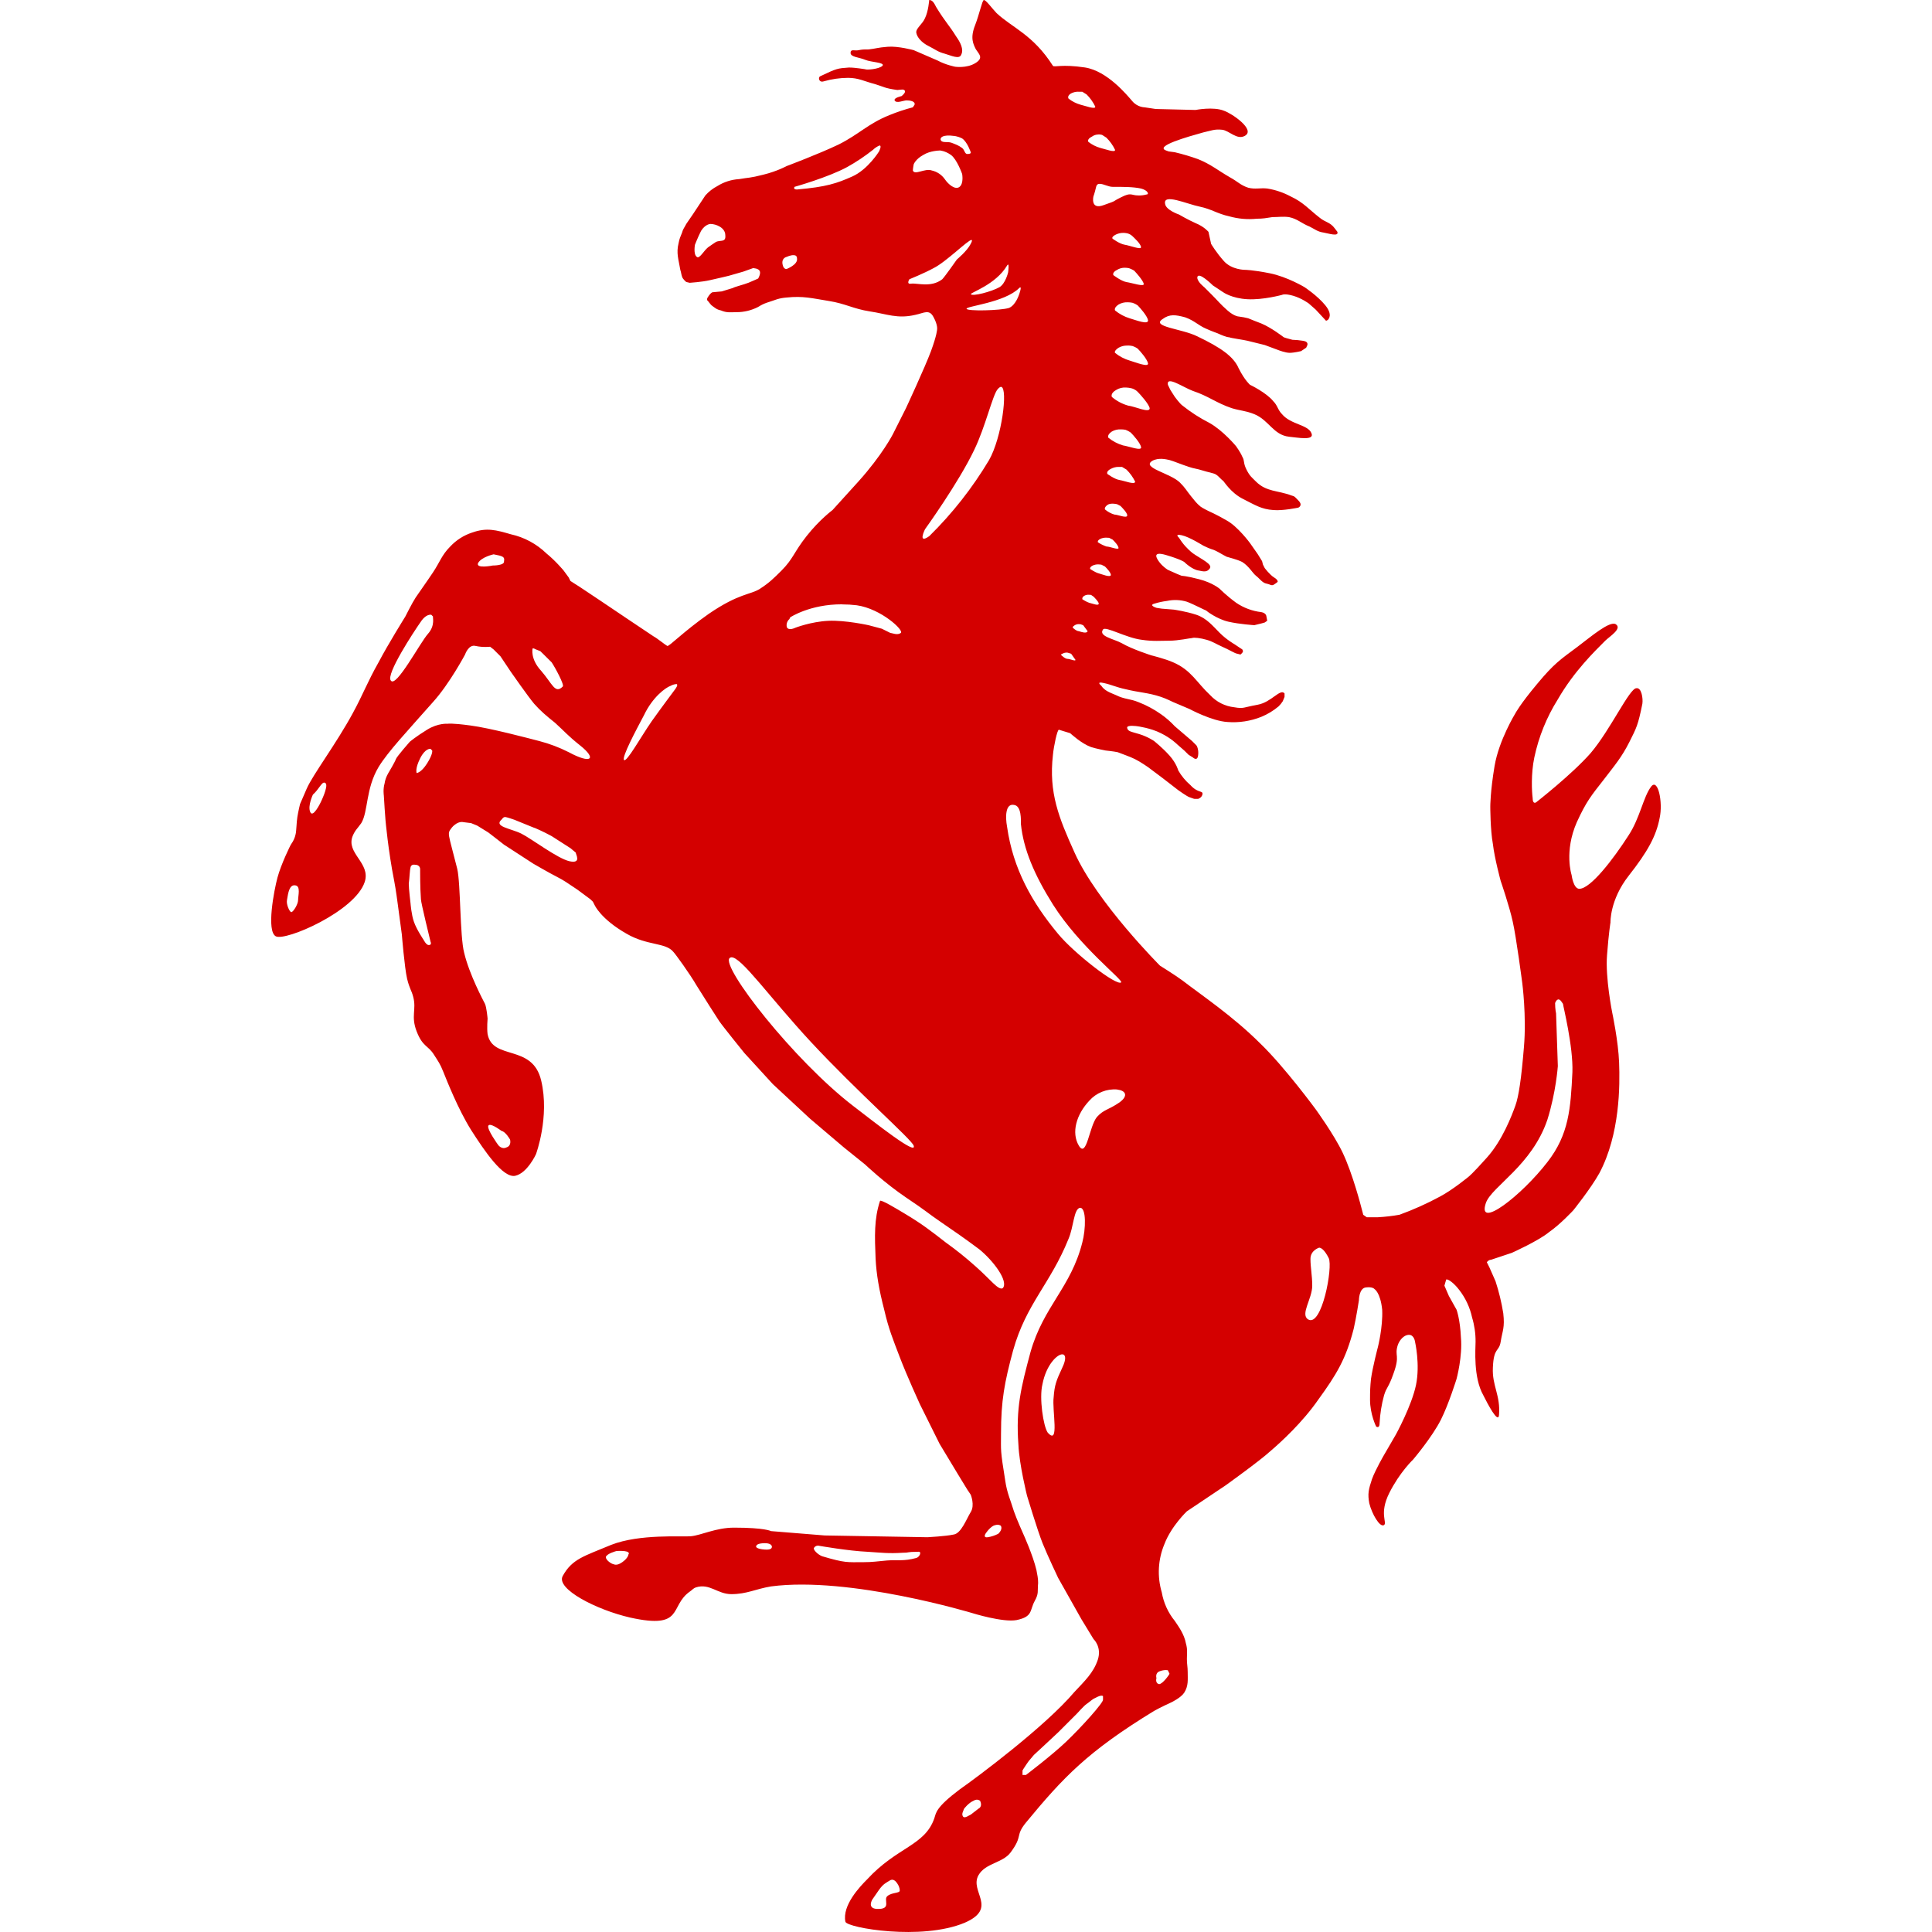
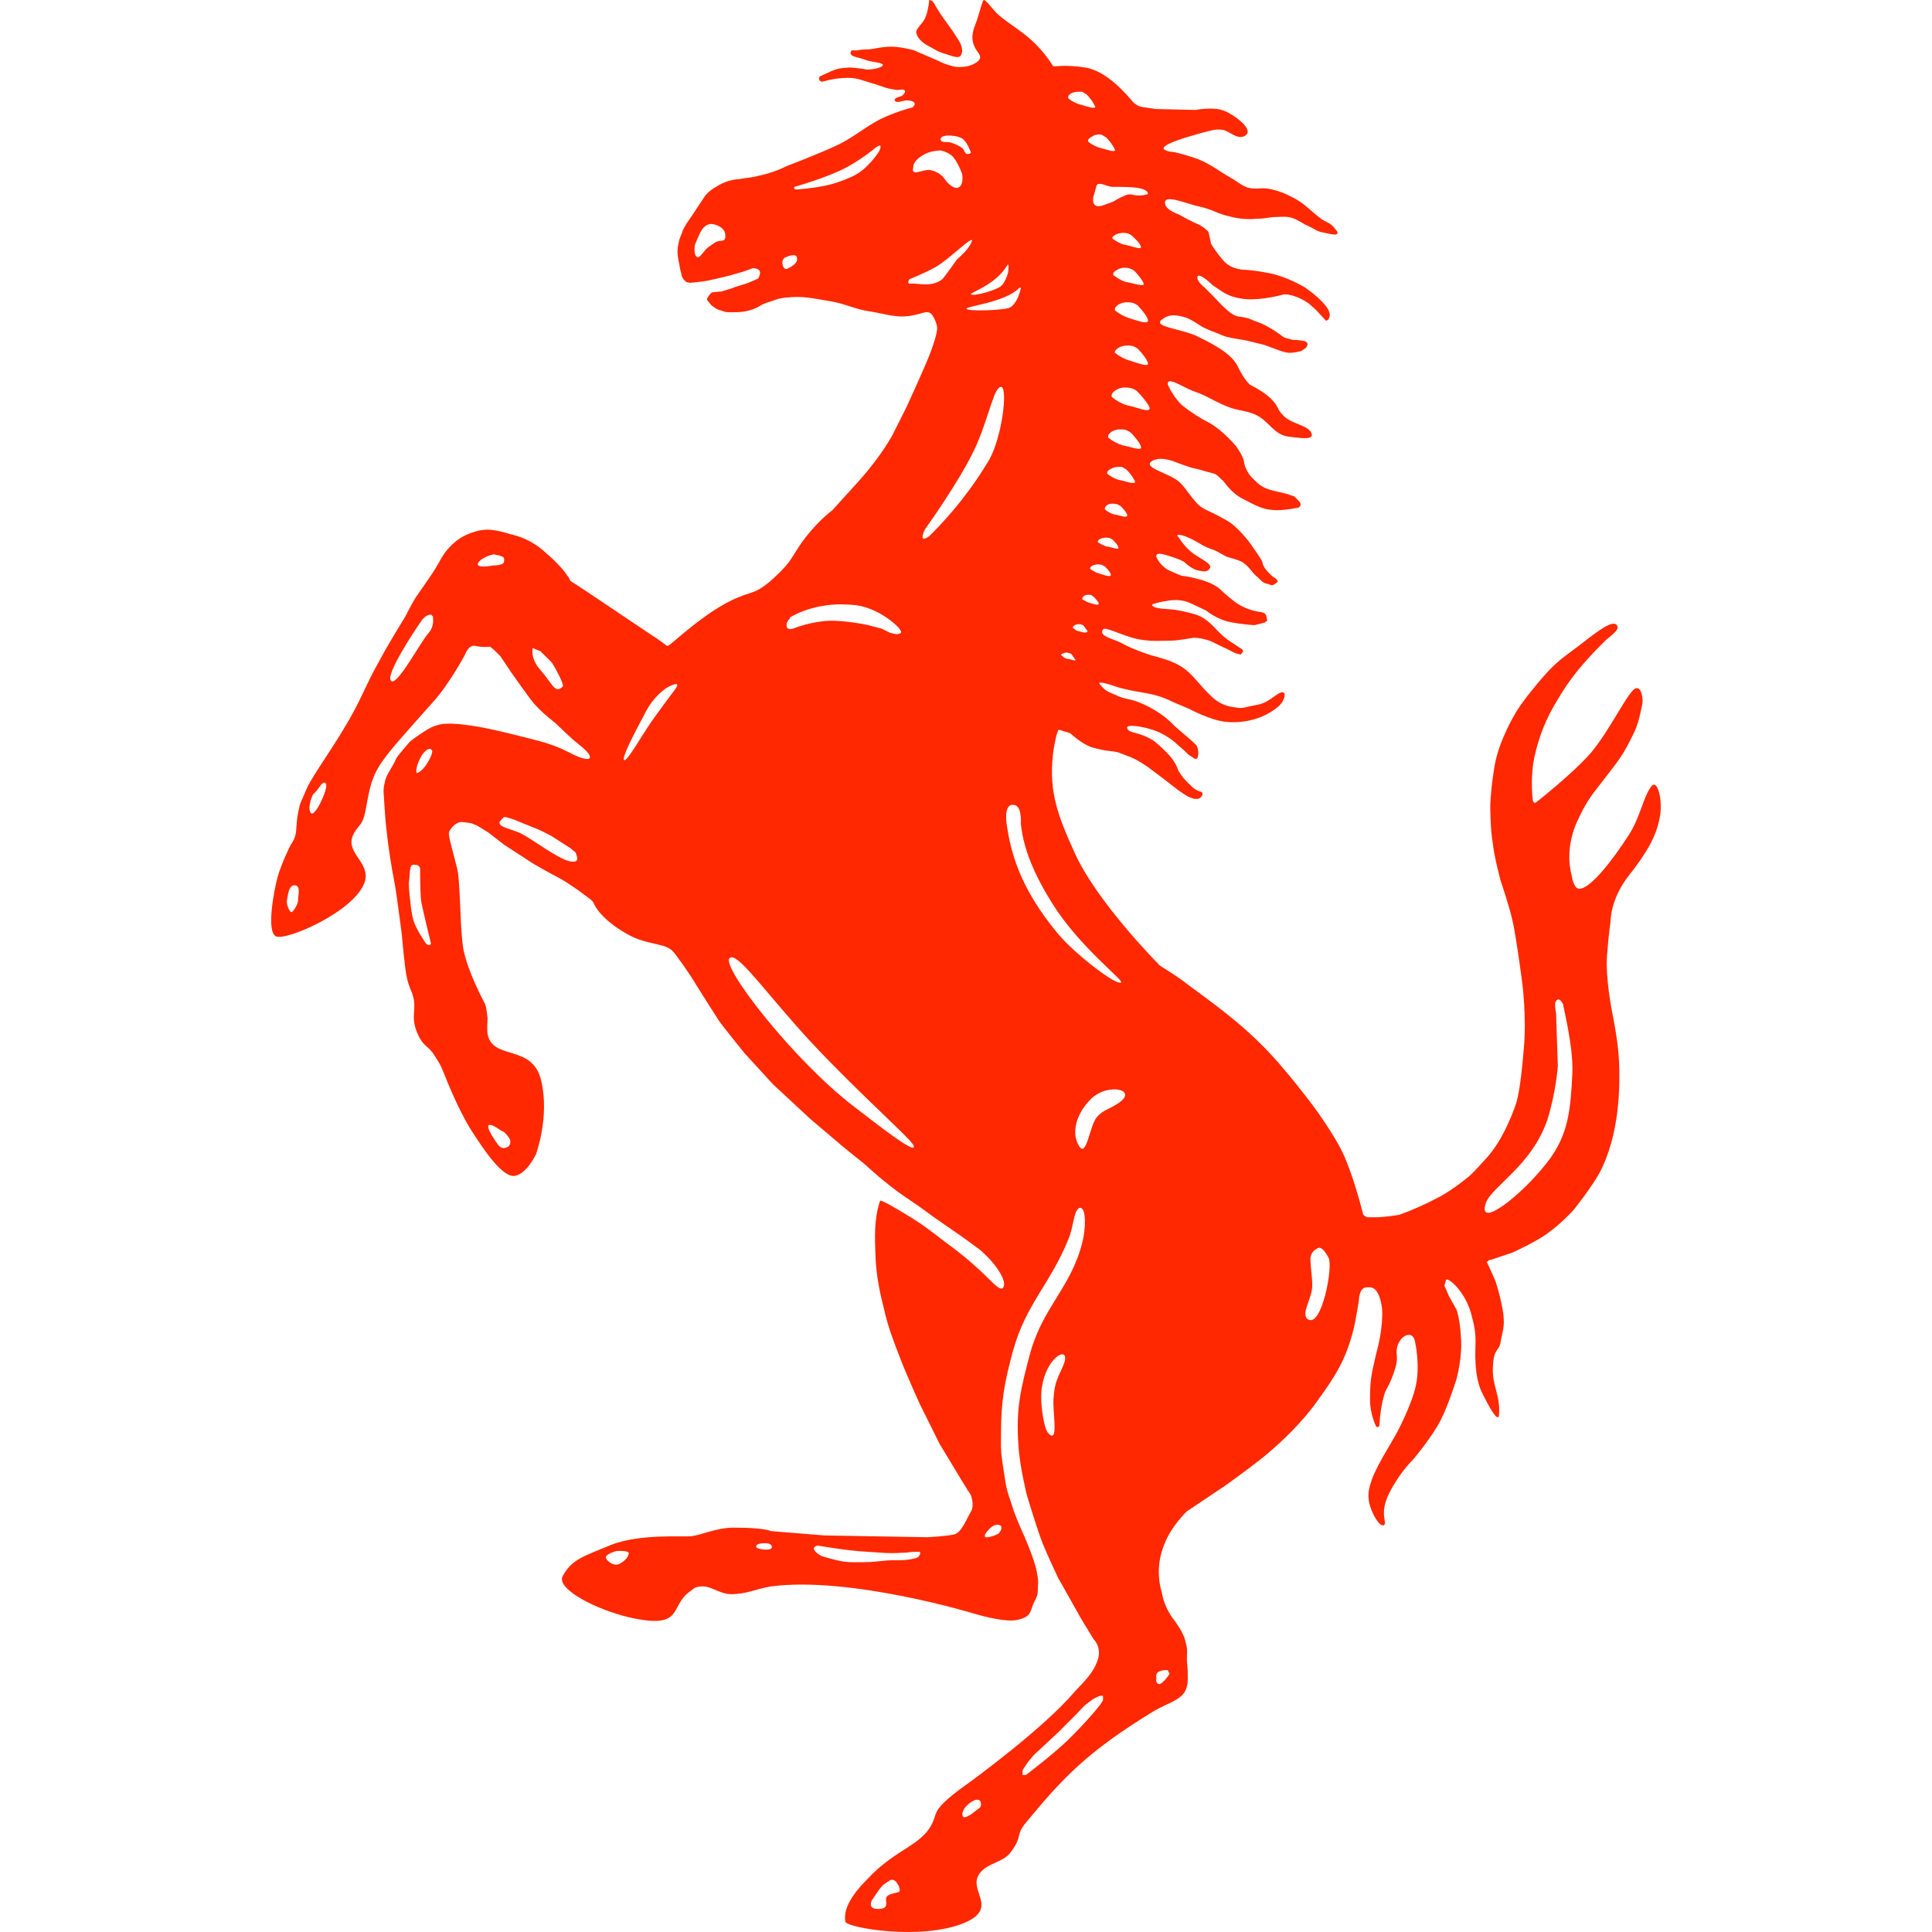
- <svg xmlns="http://www.w3.org/2000/svg" fill="#D40000" role="img" viewBox="0 0 24 24">
+ <svg xmlns="http://www.w3.org/2000/svg" fill="#FF2800" role="img" viewBox="0 0 24 24">
  <path d="M11.543 0s-.01.141-.053.227c-.032.075-.118.128-.107.182.01.054.064.119.15.162.086.043.117.074.203.096.075.021.184.076.205.011.033-.064-.01-.151-.064-.226-.086-.14-.13-.172-.248-.365C11.607.044 11.586 0 11.543 0zm.678 0c-.022.011-.054.174-.108.313-.064.161-.022.236.01.3.043.065.098.108-.01.173-.107.064-.248.043-.248.043s-.118-.023-.215-.076a23.832 23.832 0 0 0-.3-.13s-.194-.053-.323-.042c-.129.01-.14.022-.236.033-.054 0-.075-.001-.129.01-.043.01-.096-.02-.096.033s.107.054.182.086c.075.032.247.031.215.074-.043.043-.204.054-.215.043-.01 0-.117-.021-.203-.021-.14.01-.15.01-.353.107-.033.01-.022.086.042.064a1.12 1.12 0 0 1 .301-.043c.13 0 .203.044.332.077.108.032.118.052.28.074.032 0 .095-.022.095.021 0 .022-.043.055-.043.055s-.096.02-.086.053c.022.043.108 0 .15 0 .044 0 .11.012.098.054l-.021.032a2.312 2.312 0 0 0-.291.097c-.269.108-.375.237-.633.366-.247.118-.644.267-.644.267s-.118.065-.29.107c-.171.044-.182.034-.3.055a.571.571 0 0 0-.27.086.52.52 0 0 0-.15.117l-.15.227-.087.127c-.021.043-.042.064-.052.107-.022.054-.033.076-.043.13-.032.128 0 .204.021.333.011.032.011.054.022.086.01.032.052.065.052.065l.043.01s.152-.01.248-.032c.097-.021.237-.055.237-.055l.181-.052.12-.043s.075 0 .086.043c.01.032-.022.086-.022.086s-.065.03-.119.052c-.054.022-.183.054-.193.065l-.14.043-.118.011s-.022.011-.043.043c-.022.033-.022.032-.022.053.022.022.033.043.055.065.043.032.064.053.117.064.075.032.118.022.193.022a.587.587 0 0 0 .27-.065c.086-.054.118-.053.236-.096a.543.543 0 0 1 .118-.021c.204-.022.32.01.525.043.204.032.302.097.506.129.215.032.343.096.568.043.108-.022.173-.076.227.031.053.097.043.15.043.15s-.001.066-.076.27c-.076.204-.311.709-.311.709l-.162.322s-.13.257-.43.59a54.284 54.284 0 0 1-.32.353s-.161.119-.322.323c-.161.204-.163.279-.313.43-.097.096-.15.15-.268.226-.118.075-.258.053-.634.31-.322.226-.494.41-.516.399-.021-.01-.129-.098-.172-.12-.032-.02-.654-.439-.654-.439l-.258-.172-.119-.076-.021-.043-.063-.086s-.097-.118-.215-.214a.92.92 0 0 0-.441-.237c-.183-.053-.3-.086-.482-.021a.646.646 0 0 0-.27.172c-.107.107-.129.193-.215.322s-.172.248-.215.312c-.043.065-.129.237-.129.237s-.214.343-.332.568c-.14.247-.193.399-.322.635-.204.376-.495.762-.57.933l-.084.194s-.023.095-.033.16c-.011.064-.011.172-.022.215a.312.312 0 0 1-.053.119c-.01.01-.129.257-.172.418-.043.16-.14.666-.021.73.118.065.987-.31 1.105-.676.076-.236-.236-.355-.15-.57.032-.075.054-.085.107-.16.086-.14.054-.429.215-.697.118-.193.354-.442.676-.807.204-.225.398-.59.398-.59s.043-.129.13-.107c.096.021.181.01.181.01l.043.033.086.086.129.193s.216.31.29.397c.076.086.151.15.259.236.118.107.16.161.31.28.215.171.139.236-.14.085a1.82 1.82 0 0 0-.364-.138c-.128-.033-.612-.162-.859-.194-.236-.032-.28-.021-.28-.021s-.118-.012-.257.074c-.14.086-.215.15-.215.15s-.161.183-.172.215c-.01.032-.086.16-.086.16s-.044.066-.054.14c-.022.076-.01.151-.01.151l.01.16.011.15s.033.377.108.753c.021.107.043.279.043.279l.052.387s.033.409.065.548c.032.13.054.14.076.225.043.161-.032.236.043.43.075.193.14.17.215.289.054.086.074.107.117.215.043.107.183.463.344.72.172.269.398.601.549.569.15-.033.257-.268.257-.268s.172-.463.065-.914c-.108-.462-.602-.245-.666-.578-.01-.075 0-.193 0-.193s-.012-.141-.033-.184c-.022-.043-.194-.364-.258-.633-.054-.204-.043-.86-.086-1.043-.118-.472-.129-.43-.065-.515.076-.086.141-.065.141-.065l.096.012.076.031.139.086c.043.032.193.15.193.15l.365.237s.205.119.291.162c.086.043.16.096.16.096l.096.064.162.12.031.03.022.043s.076.173.398.356c.258.15.484.106.58.225.022.021.203.27.29.42.107.171.236.374.279.439.043.064.312.396.312.396l.354.387.463.43.418.355.267.215s.237.226.506.408c.258.172.268.193.44.31.128.087.3.206.472.335.172.14.366.396.291.482-.054.032-.151-.106-.334-.267a4.298 4.298 0 0 0-.375-.301c-.193-.15-.291-.227-.506-.356-.107-.064-.3-.181-.31-.16-.075.226-.066.44-.055.719.01.193.043.386.107.633.054.236.108.366.194.591.086.226.248.58.248.58l.246.495.226.375.118.193.043.064s.053.13 0 .215-.119.269-.215.28c-.097.021-.322.033-.322.033l-1.278-.022-.666-.054s-.074-.043-.46-.043c-.226 0-.409.096-.538.107-.107.01-.634-.032-.988.107-.333.14-.484.172-.602.387-.086.161.42.42.838.516.677.15.483-.14.74-.322.033-.022.044-.042.077-.053.171-.054.267.084.44.084.192 0 .3-.064.493-.096.977-.129 2.502.332 2.502.332s.377.118.549.086c.204-.043.16-.118.224-.236.054-.097.033-.117.043-.225 0-.064-.01-.096-.021-.16-.043-.183-.16-.441-.16-.441s-.087-.193-.12-.29c-.042-.139-.085-.226-.107-.376-.064-.398-.053-.365-.053-.59 0-.408.043-.634.15-1.031.162-.58.463-.827.688-1.385.065-.15.064-.365.14-.387.085-.01.075.269.032.43-.14.558-.483.794-.644 1.363-.118.44-.183.697-.15 1.148.01.247.107.635.107.635s.129.429.193.59c.065.161.193.43.193.43l.29.515.15.246s.106.097.053.258c-.054.161-.16.26-.29.399-.364.43-1.212 1.062-1.427 1.212-.3.226-.291.291-.313.356-.118.344-.462.354-.837.762-.086.086-.311.321-.268.525.021.075.945.237 1.482.012.42-.183.054-.388.172-.592.086-.15.3-.15.397-.28.16-.214.053-.203.193-.374.462-.559.763-.88 1.59-1.385.075-.043.215-.107.215-.107s.117-.055.16-.12c.054-.086.043-.16.043-.257 0-.065-.01-.096-.01-.16 0-.076.01-.119-.012-.194-.021-.118-.095-.215-.138-.28a.772.772 0 0 1-.162-.355.894.894 0 0 1 .033-.6c.086-.225.279-.407.279-.407l.482-.323s.42-.301.55-.42c.139-.118.407-.365.6-.644.226-.311.344-.505.44-.88.032-.14.065-.354.065-.354s0-.15.086-.16c.085-.011.107.02.107.02s.074.042.096.257c.01.215-.053.463-.053.463s-.065.246-.086.396c-.01.097-.012.15-.012.258 0 .183.076.334.076.334s.043.032.043-.043a1.6 1.6 0 0 1 .055-.344c.032-.107.053-.087.117-.27.086-.236.01-.213.053-.353.022-.064.076-.129.14-.129.065 0 .075.086.075.086s.065.28.012.537c-.054.258-.248.612-.248.612l-.149.257s-.107.183-.15.301c-.043.129-.055.183-.033.3.032.13.13.303.183.27.043-.032-.064-.14.065-.398s.298-.418.298-.418.237-.28.344-.494c.097-.193.194-.506.194-.506s.076-.28.054-.516c-.01-.225-.054-.343-.054-.343l-.096-.172-.055-.127.022-.076c.021-.011.097.043.162.129a.854.854 0 0 1 .16.343 1.018 1.018 0 0 1 .043.301c0 .086-.031.44.097.666.054.108.183.354.194.246.021-.247-.087-.364-.076-.59.01-.257.076-.193.097-.322.022-.14.053-.173.032-.355a2.632 2.632 0 0 0-.096-.397l-.076-.172-.032-.064s.021-.031.053-.031l.258-.086s.334-.15.463-.258c.14-.097.3-.27.3-.27s.215-.267.323-.46c.258-.484.257-1.096.246-1.376-.01-.268-.086-.623-.086-.623s-.086-.43-.064-.709c.021-.279.043-.408.043-.408s-.01-.279.226-.58c.236-.3.342-.493.385-.719.043-.193-.022-.504-.108-.386-.096.129-.137.387-.277.601-.193.301-.474.666-.613.666-.075 0-.096-.172-.096-.172s-.096-.29.065-.656c.118-.258.181-.332.332-.525.14-.183.225-.28.322-.473.086-.172.106-.204.16-.472.01-.065-.01-.204-.074-.194-.086 0-.322.517-.569.807-.236.268-.677.611-.677.611s-.043.031-.043-.055c-.01-.075-.022-.3.021-.503a2.22 2.22 0 0 1 .291-.72c.204-.354.461-.6.59-.73.054-.053.215-.151.13-.205-.076-.043-.302.15-.474.28-.214.16-.289.205-.503.463-.215.257-.27.365-.27.365s-.204.332-.258.654c-.054.322-.053.504-.053.504s0 .291.032.463c.021.182.097.46.097.46s.108.313.15.507c.044.193.118.761.118.761s.054.409.021.795c-.032.387-.064.612-.107.73-.043.119-.16.43-.354.645-.182.204-.226.236-.226.236s-.193.16-.354.246a3.743 3.743 0 0 1-.505.227 2.211 2.211 0 0 1-.268.031h-.139l-.043-.03-.023-.087s-.106-.419-.234-.687c-.108-.226-.334-.537-.334-.537s-.387-.527-.688-.817c-.344-.343-.73-.6-.967-.783-.086-.064-.279-.184-.279-.184s-.783-.783-1.062-1.406c-.194-.43-.322-.74-.268-1.213.01-.107.053-.312.074-.312l.14.043c.012.01.14.129.259.172.064.021.181.043.181.043s.097.01.15.021c.054.022.151.054.215.086.065.032.16.098.16.098l.184.138.194.15s.106.076.138.087c.032.01.054.021.065.021h.043s.044-.012.054-.055c.011-.053-.053-.01-.15-.117a.698.698 0 0 1-.15-.181s-.022-.087-.108-.184-.193-.182-.193-.182-.076-.053-.184-.086c-.107-.032-.14-.033-.15-.076-.01-.043.129-.021.129-.021s.162.021.29.086c.13.064.204.14.204.14l.086.075.055.054.052.032s.054.053.065-.022c.01-.064-.011-.118-.022-.129l-.053-.053-.214-.183a1.076 1.076 0 0 0-.172-.15 1.303 1.303 0 0 0-.28-.15c-.107-.044-.171-.033-.279-.087-.075-.032-.14-.053-.183-.117-.011-.01-.064-.055.033-.033.096.021.16.054.267.076.172.043.28.042.442.096.064.021.15.064.15.064l.203.086s.28.151.473.162a.938.938 0 0 0 .42-.064.814.814 0 0 0 .215-.13.36.36 0 0 0 .052-.064l.022-.054v-.043c-.054-.065-.16.108-.332.14-.183.033-.173.053-.291.032a.477.477 0 0 1-.3-.15c-.173-.162-.236-.312-.462-.409-.096-.043-.27-.086-.27-.086s-.236-.075-.365-.15c-.096-.054-.298-.086-.234-.172.032-.043.29.107.482.129.14.021.237.011.344.011s.258-.033.28-.033c.021-.01.106 0 .181.022.075.021.118.053.193.086.076.032.163.086.184.086l.043.011.022-.021.01-.022-.01-.021-.034-.022-.064-.043s-.096-.054-.182-.14c-.086-.086-.162-.182-.29-.225-.13-.043-.28-.064-.28-.064l-.15-.012-.065-.01s-.107-.033-.021-.054a.888.888 0 0 1 .15-.032.495.495 0 0 1 .248.01c.086.032.226.107.236.107.011.011.14.109.28.141.14.032.322.043.322.043l.086-.021.043-.012.031-.022-.01-.052s0-.044-.064-.055a.697.697 0 0 1-.313-.117c-.118-.086-.203-.172-.203-.172s-.086-.076-.258-.12c-.16-.042-.214-.042-.214-.042l-.055-.022-.117-.052s-.055-.033-.098-.086c-.043-.054-.106-.152.076-.098.183.054.225.086.225.086s.097.097.183.107c.054.011.097.022.13-.021.053-.054-.098-.118-.206-.194a.725.725 0 0 1-.172-.193s-.063-.053.034-.031c.096.021.267.129.267.129s.086.042.13.053c.031.01.118.064.161.085.032.011.13.033.193.065.086.054.13.14.172.172.043.032.076.087.13.097.053.011.063.032.095.01a.418.418 0 0 0 .043-.031s.01-.023-.043-.055-.117-.117-.117-.117l-.022-.043-.011-.043-.053-.086-.098-.14s-.15-.204-.289-.28c-.129-.075-.226-.117-.226-.117s-.064-.031-.096-.053c-.054-.043-.076-.077-.12-.13-.053-.065-.073-.106-.138-.17-.118-.118-.483-.184-.344-.27.076-.043.172-.02.215-.01.043.011.14.052.237.084.064.022.107.024.171.045.065.022.14.031.172.053.032.021.065.065.086.076.011.01.096.15.246.225.15.075.227.128.377.138.118.011.31-.03.31-.03s.055-.023.012-.077c-.053-.054-.054-.064-.097-.074-.172-.065-.31-.043-.44-.172-.053-.054-.076-.065-.119-.15-.043-.086-.02-.107-.052-.16-.022-.054-.077-.13-.077-.13s-.16-.194-.332-.29a1.955 1.955 0 0 1-.334-.215c-.032-.022-.095-.108-.095-.108l-.055-.086-.031-.064c-.022-.118.192.033.31.076.194.064.291.15.485.215.107.032.172.031.279.074.182.075.236.258.43.28.107.01.322.053.279-.044-.043-.107-.258-.107-.365-.236-.054-.054-.054-.106-.108-.16-.086-.108-.29-.205-.29-.205s-.064-.053-.14-.203c-.064-.15-.225-.26-.515-.399-.193-.096-.58-.118-.43-.215.086-.064.161-.053.28-.021.118.043.16.098.257.14.097.044.14.054.16.065.022.01.097.043.13.043.02.01.183.032.226.043l.215.053.172.064s.085.033.138.033.141-.021.141-.021l.064-.043.01-.022s.033-.053-.053-.064a.986.986 0 0 0-.128-.012l-.077-.021-.03-.01s-.151-.118-.28-.172a4.841 4.841 0 0 1-.162-.064l-.053-.012-.064-.01s-.055 0-.141-.076c-.086-.075-.118-.118-.193-.193l-.096-.096s-.086-.066-.086-.12c.01-.085.193.098.193.098l.13.086s.107.076.3.086c.193.011.43-.054.43-.054s.031-.02.138.011.194.096.194.096l.086.076.129.139.021-.01c.01-.01.065-.065-.031-.183-.097-.119-.258-.225-.258-.225s-.215-.129-.43-.172c-.214-.043-.312-.043-.312-.043s-.161 0-.258-.107c-.097-.108-.16-.215-.16-.215l-.033-.15s-.053-.065-.16-.108c-.097-.043-.206-.107-.206-.107s-.16-.054-.172-.13c-.032-.139.27 0 .43.032.15.032.215.087.365.12a.915.915 0 0 0 .344.03c.075 0 .118-.008.193-.02.076 0 .13-.01.206 0 .107.022.15.075.257.118.065.032.097.063.172.074.065.011.194.055.172-.01l-.033-.043c-.054-.075-.117-.075-.182-.128-.14-.108-.204-.193-.365-.268a.932.932 0 0 0-.29-.098c-.087-.01-.151.012-.237-.01-.097-.032-.128-.075-.225-.128-.15-.086-.237-.162-.398-.227a2.663 2.663 0 0 0-.29-.086l-.076-.01-.03-.011c-.151-.054.267-.171.46-.225.097-.021.14-.044.236-.033.086.01.183.13.28.076.14-.075-.161-.28-.258-.312-.129-.054-.354-.01-.354-.01l-.494-.012-.14-.021s-.086 0-.15-.075c-.065-.075-.311-.377-.59-.42-.29-.043-.376 0-.397-.02-.247-.388-.506-.473-.7-.655-.053-.054-.138-.173-.16-.162zm1.173 1.14a.53.53 0 0 1 .051 0l.053.033a.54.54 0 0 1 .107.15c.011.043-.128-.01-.181-.022a.43.43 0 0 1-.15-.076s-.023-.032.03-.064a.197.197 0 0 1 .09-.022zm.252.53c.026 0 .045.006.045.006l.053.034a.538.538 0 0 1 .107.15c.011.043-.128-.01-.181-.022a.43.43 0 0 1-.15-.076s-.022-.032.043-.064a.133.133 0 0 1 .083-.027zm-1.882.014a.398.398 0 0 1 .08.004s.043 0 .107.031c.065.043.108.172.108.172s.01.022-.043.022c-.033 0-.033-.053-.065-.075-.043-.032-.075-.043-.129-.064-.053-.021-.128.01-.138-.043 0-.032.04-.044.08-.047zm-.844.125c.042-.012 0 .072 0 .072s-.139.225-.332.311-.322.13-.688.162c-.053 0-.03-.033-.03-.033s.417-.117.654-.246a2.36 2.36 0 0 0 .322-.215.25.25 0 0 1 .074-.05zm.752.06s.065.002.14.055c.076.054.14.237.14.237s.022.117-.032.16-.14-.031-.184-.096a.269.269 0 0 0-.16-.107c-.086-.032-.215.064-.236 0 0-.022.01-.076.01-.076s.022-.064.119-.117c.086-.054.203-.055.203-.055zm1.998.415c.043.004.103.037.15.037.14 0 .257 0 .354.021.086.022.107.075.064.075a.33.33 0 0 1-.096.011c-.096 0-.086-.043-.214.022-.13.064-.033.033-.215.097-.172.065-.13-.107-.13-.107s.013-.033.034-.12c.008-.031.027-.039.053-.036zm-4.844.498c.065 0 .184.044.184.14.01.097-.066.054-.12.086-.031.022-.052.033-.095.065-.054.043-.108.15-.14.117-.044-.032-.022-.15-.022-.15s.033-.086.076-.172c.054-.086.117-.086.117-.086zm5.137.111a.228.228 0 0 1 .05.008s.032.01.053.031c.022.022.108.098.108.14 0 .033-.139-.022-.203-.032-.065-.011-.15-.075-.15-.075s-.022-.02.042-.052a.21.21 0 0 1 .1-.02zm-1.895.088c.01 0 .009.015-.01.049-.042.086-.171.193-.171.193s-.15.214-.182.246c-.14.108-.312.044-.387.055-.064.01-.021-.055-.021-.055s.183-.074.3-.138c.158-.079.427-.35.471-.35zM9.86 3.17c.023 0 .041.01.041.043.011.075-.128.128-.128.128s-.042.011-.053-.064c-.01-.075.053-.086.053-.086s.05-.024.087-.021zm2.66.117c.018-.01.003.097.003.097s-.033.141-.108.184c-.096.054-.334.118-.355.086 0-.022.311-.12.45-.355a.034.034 0 0 1 .01-.012zm1.454.039a.239.239 0 0 1 .052.006s.03.01.063.03c.032.033.108.12.119.163.01.043-.14-.01-.215-.021-.064-.011-.162-.086-.162-.086s-.02-.033.045-.065a.175.175 0 0 1 .098-.027zm-1.301.244c.02-.006-.012.084-.012.084s-.043.14-.129.172c-.107.032-.514.042-.525.01-.01-.033.472-.076.654-.258a.026.026 0 0 1 .012-.008zm1.334.185a.3.3 0 0 1 .06.006s.033.01.065.032c.032.032.118.13.129.183.01.065-.15 0-.225-.021a.535.535 0 0 1-.184-.098s-.021-.031.043-.074a.207.207 0 0 1 .112-.028zm0 .537a.3.3 0 0 1 .06.006s.033.01.065.032c.032.032.118.13.129.183.01.054-.15-.011-.225-.033a.525.525 0 0 1-.184-.096s-.021-.021.043-.064a.207.207 0 0 1 .112-.027zm-1.568.514c.083.024.007.629-.153.91a4.718 4.718 0 0 1-.742.944c-.15.107-.053-.086-.053-.086s.418-.579.612-.987c.14-.29.226-.676.29-.752.02-.022.034-.032.046-.029zm1.55.008a.314.314 0 0 1 .069.01s.042.01.074.043c.032.032.14.151.15.205 0 .064-.182-.023-.267-.033a.54.54 0 0 1-.203-.108s-.023-.043.052-.086a.206.206 0 0 1 .125-.031zm-.068.52a.3.3 0 0 1 .06.005s.033.012.065.034c.032.032.118.128.129.181.01.054-.15-.01-.225-.021a.526.526 0 0 1-.182-.096s-.02-.033.043-.076a.201.201 0 0 1 .11-.027zm-.031.466a.482.482 0 0 1 .048 0l.055.033a.542.542 0 0 1 .108.15c0 .044-.13-.01-.194-.02-.064-.011-.15-.075-.15-.075s-.022-.032.043-.064a.2.2 0 0 1 .09-.024zm-.059.457a.32.32 0 0 1 .045.006l.043.022c.021.021.084.085.084.117 0 .043-.117-.01-.16-.01a.32.32 0 0 1-.117-.064s-.012-.023.03-.055c.022-.016.05-.017.075-.016zm-.09.422a.31.31 0 0 1 .037.002l.043.022c.022.021.074.075.074.107-.01.022-.107-.021-.15-.021a.475.475 0 0 1-.107-.053s-.01-.022.033-.043a.165.165 0 0 1 .07-.014zm-7.609.207c.118.022.14.032.129.086.01.054-.139.053-.139.053s-.216.044-.183-.031c.043-.076.193-.108.193-.108zm7.511.125c.022 0 .04.004.04.004l.043.022c.021.021.074.075.074.107-.011.032-.108-.01-.15-.021-.044-.011-.108-.055-.108-.055s-.01-.022.033-.043a.156.156 0 0 1 .068-.014zm-.12.377a.22.22 0 0 1 .03.002l.032.022c.01.01.064.064.064.086 0 .032-.076 0-.119-.01-.032-.01-.084-.043-.084-.043s-.01-.022.022-.043a.1.1 0 0 1 .054-.014zm-3.061.12a1.5 1.5 0 0 1 .182.011c.3.043.59.312.546.344-.043.032-.107 0-.129 0l-.107-.053-.162-.043s-.29-.065-.504-.055c-.215.011-.408.086-.408.086s-.086.044-.107-.01c-.011-.064.033-.097.033-.097l.01-.022s.246-.164.646-.162zm-5.113.128c.007 0 .01.002.01.002l.021.022c-.01 0 .032.107-.064.214-.097.108-.397.677-.461.58-.065-.075.29-.613.365-.72.056-.089.107-.098.129-.098zm8.05.117c.015 0 .026.002.026.002l.031.012.055.074c-.011.032-.076.011-.108 0-.032 0-.076-.043-.076-.043s-.01-.01.022-.03a.094.094 0 0 1 .05-.015zm-6.783.303c.017-.006.029.008.043.012l.053.021.033.032.108.107c.043.064.16.28.138.3-.096.097-.128-.032-.267-.193-.14-.15-.108-.279-.108-.279zm6.633.05a.079.079 0 0 1 .025.005l.032.01.054.076c0 .021-.065-.012-.097-.012-.033 0-.075-.043-.075-.043s-.022-.01.01-.021a.094.094 0 0 1 .051-.014zM8.4 8.497c.035.003-.013.065-.013.065s-.184.246-.291.397c-.14.203-.312.514-.344.482-.032-.032.151-.374.248-.557.107-.225.268-.343.332-.365a.173.173 0 0 1 .068-.021zm-3.052.805l.021.022s.011.042-.064.16-.13.119-.13.119c0-.01-.02-.053.044-.182s.129-.119.129-.119zm-1.317.42a.032.032 0 0 1 .016.01c.032.043-.064.236-.064.236s-.097.203-.13.117c-.032-.075.034-.214.034-.214.075-.066.108-.156.144-.149zm8.565.277c.096.011.086.194.086.237.032.311.162.624.398 1 .333.526.87.934.848.967-.054.053-.59-.366-.784-.602-.322-.387-.56-.806-.634-1.332-.022-.118-.022-.291.086-.27zm-6.324.15c.021 0 .117.034.117.034l.236.096c.01 0 .13.054.227.107l.234.15.066.055c0 .022.075.14-.076.108-.15-.033-.472-.28-.601-.344-.13-.064-.343-.086-.246-.172.01-.01.021-.033.043-.033zm-1.14.593a.058.058 0 0 1 .022 0c.065 0 .065.052.065.052v.033s-.001.194.01.344c0 .043.119.526.119.526s.021.043-.022.043c-.032 0-.064-.065-.064-.065s-.087-.128-.12-.224c-.031-.086-.042-.227-.042-.227s-.022-.182-.022-.246c.011-.086.011-.162.022-.205a.039.039 0 0 1 .031-.031zm-1.49.257a.06.06 0 0 1 .03 0c.064.011.031.128.031.182s-.062.15-.084.15c-.021 0-.065-.096-.054-.15.01-.047.018-.167.078-.182zm5.442.893c.122-.01.475.497.988 1.05.58.624 1.256 1.215 1.278 1.29.043.129-.473-.28-.752-.494-.741-.57-1.643-1.729-1.535-1.836a.036.036 0 0 1 .021-.01zm10.273.523c.02-.002.037.024.037.024l.022.031c0 .022.128.526.117.848-.022.45-.042.773-.31 1.117-.323.419-.882.85-.764.506.075-.204.57-.462.763-1.031.108-.344.13-.667.13-.667l-.022-.654s-.012-.053-.012-.129c.012-.032.027-.043.04-.045zm-5.478 1.12c.1.011.145.074.027.16-.14.096-.193.085-.28.181-.096.118-.127.517-.224.356-.096-.161-.032-.387.13-.559a.418.418 0 0 1 .347-.139zm-7.799.439c.041-.008.149.074.149.074.053.01.107.108.107.108s.022.076-.043.097c-.064.032-.107-.033-.107-.033s-.14-.193-.12-.236a.019.019 0 0 1 .014-.01zm10.307 1.525c.021 0 .065.022.119.13s-.086.868-.258.76c-.097-.064.053-.256.053-.417 0-.129-.022-.227-.022-.334 0-.107.108-.139.108-.139zM13.2 16.824c.038.004.048.058-.004.166-.075.161-.096.215-.107.366-.022.16.076.61-.074.44-.054-.076-.108-.43-.065-.602.047-.242.186-.375.25-.37zm-.82 2.118c.036-.005.054.013.054.013.022.043-.022.087-.033.098a.435.435 0 0 1-.129.043c-.064.01-.03-.043-.03-.043s.041-.066.095-.098a.134.134 0 0 1 .043-.013zm-2.877.228c.086 0 .086.043.086.043 0 .032-.033.044-.12.033-.074-.01-.084-.032-.073-.043 0-.01.021-.033.107-.033zm.652.031a.063.063 0 0 1 .024.002s.365.064.601.074c.172.011.258.023.43.012.097 0 .043-.012.193-.012.054-.01.022.066-.021.077-.161.043-.226.02-.365.031-.119.01-.173.021-.291.021-.204 0-.224.012-.514-.074-.054-.021-.12-.086-.098-.107a.055.055 0 0 1 .041-.024zm-2.435.065c.126.003.086.045.086.045s-.001.042-.076.095c-.076.054-.107.022-.118.022-.01 0-.086-.043-.086-.086.011-.043.13-.074.13-.074a.489.489 0 0 1 .064-.002zm6.761 1.48a.133.133 0 0 1 .026.002l.021.043c0 .01-.086.13-.129.13-.053-.012-.033-.075-.033-.075s-.021-.065.043-.086a.232.232 0 0 1 .072-.014zm-.802.318c.008 0 .018.001.023.006v.043c.01.033-.27.345-.463.528-.182.172-.494.408-.494.408h-.043v-.055l.012-.021.021-.032.022-.033.021-.03.065-.077.15-.139.15-.14.237-.237s.085-.095.117-.117c.032-.021.054-.043.086-.064.032-.016.07-.038.096-.04zm-1.553 1.293a.064.064 0 0 1 .05.014c.033.075-.02.096-.02.096l-.098.076c-.011 0-.075.054-.096.021-.022-.032.01-.075.01-.086 0-.01.065-.085.119-.107a.093.093 0 0 1 .035-.014zm-1.047.994c.044-.005.076.061.076.061s.022.031.022.074c0 .033-.097.022-.15.065-.065.043.065.173-.14.162-.117-.01-.053-.118-.042-.129l.074-.107c.054-.076.087-.087.14-.12a.046.046 0 0 1 .02-.006z" />
</svg>
